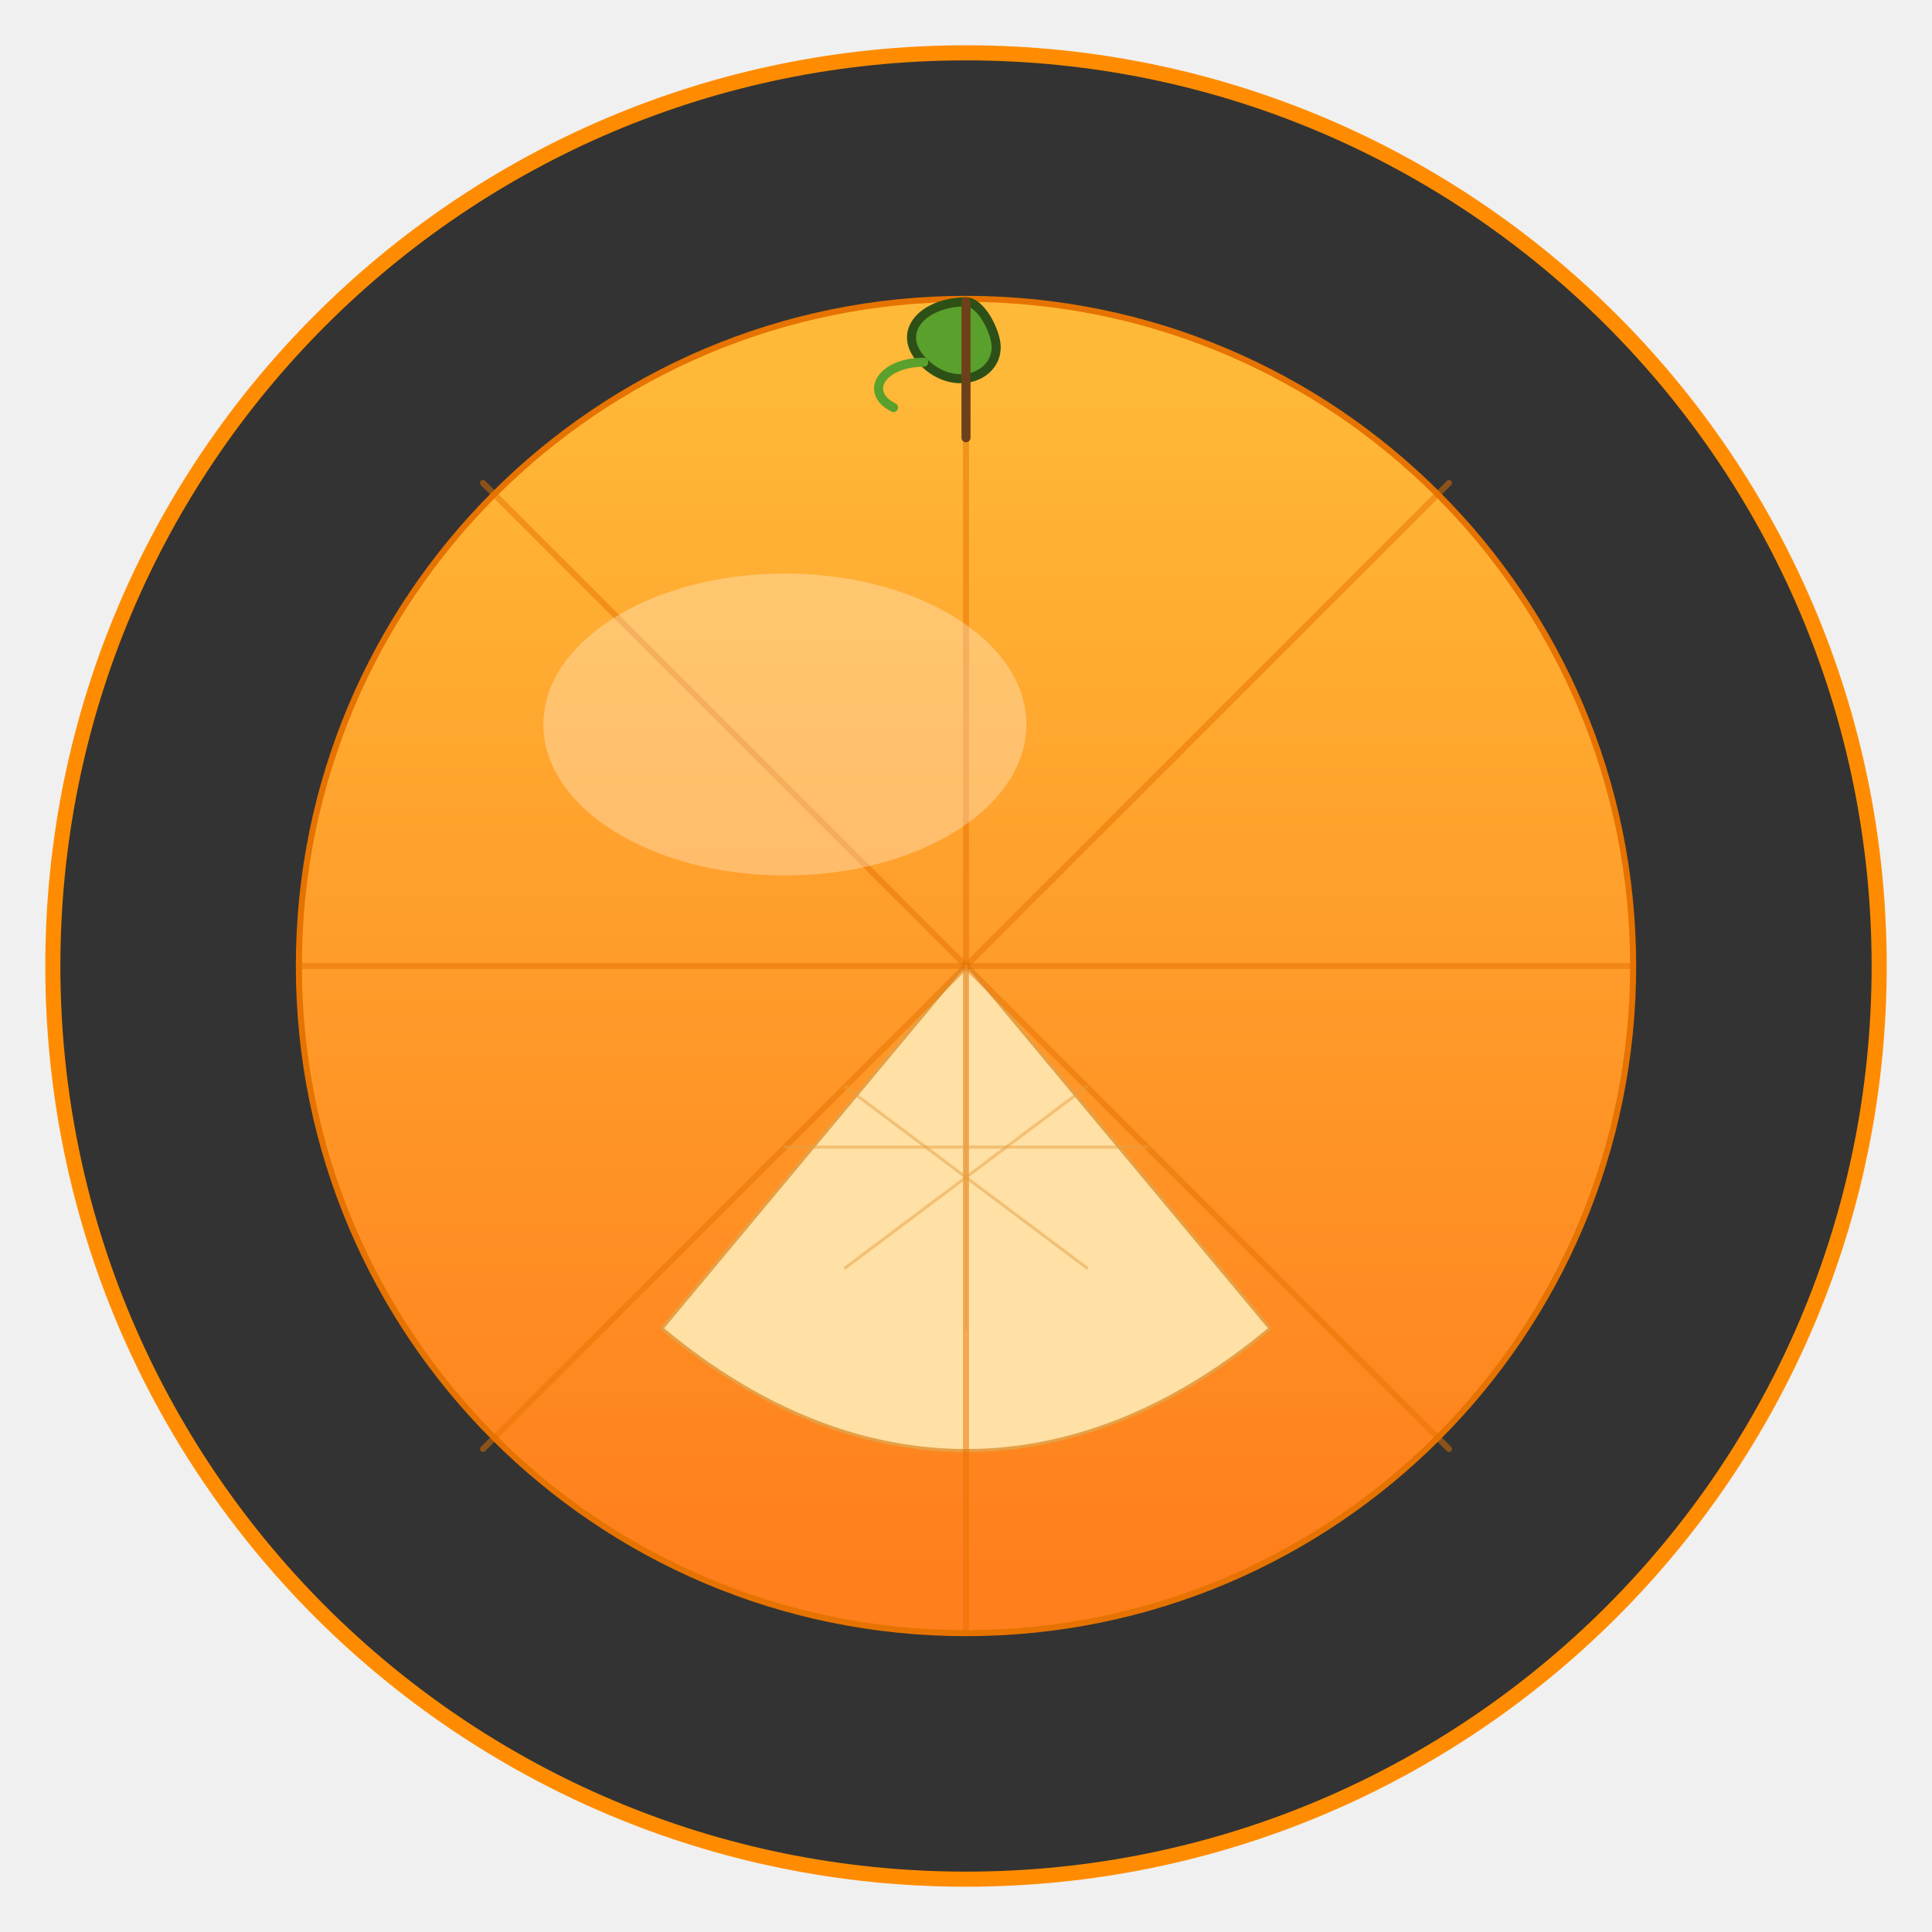
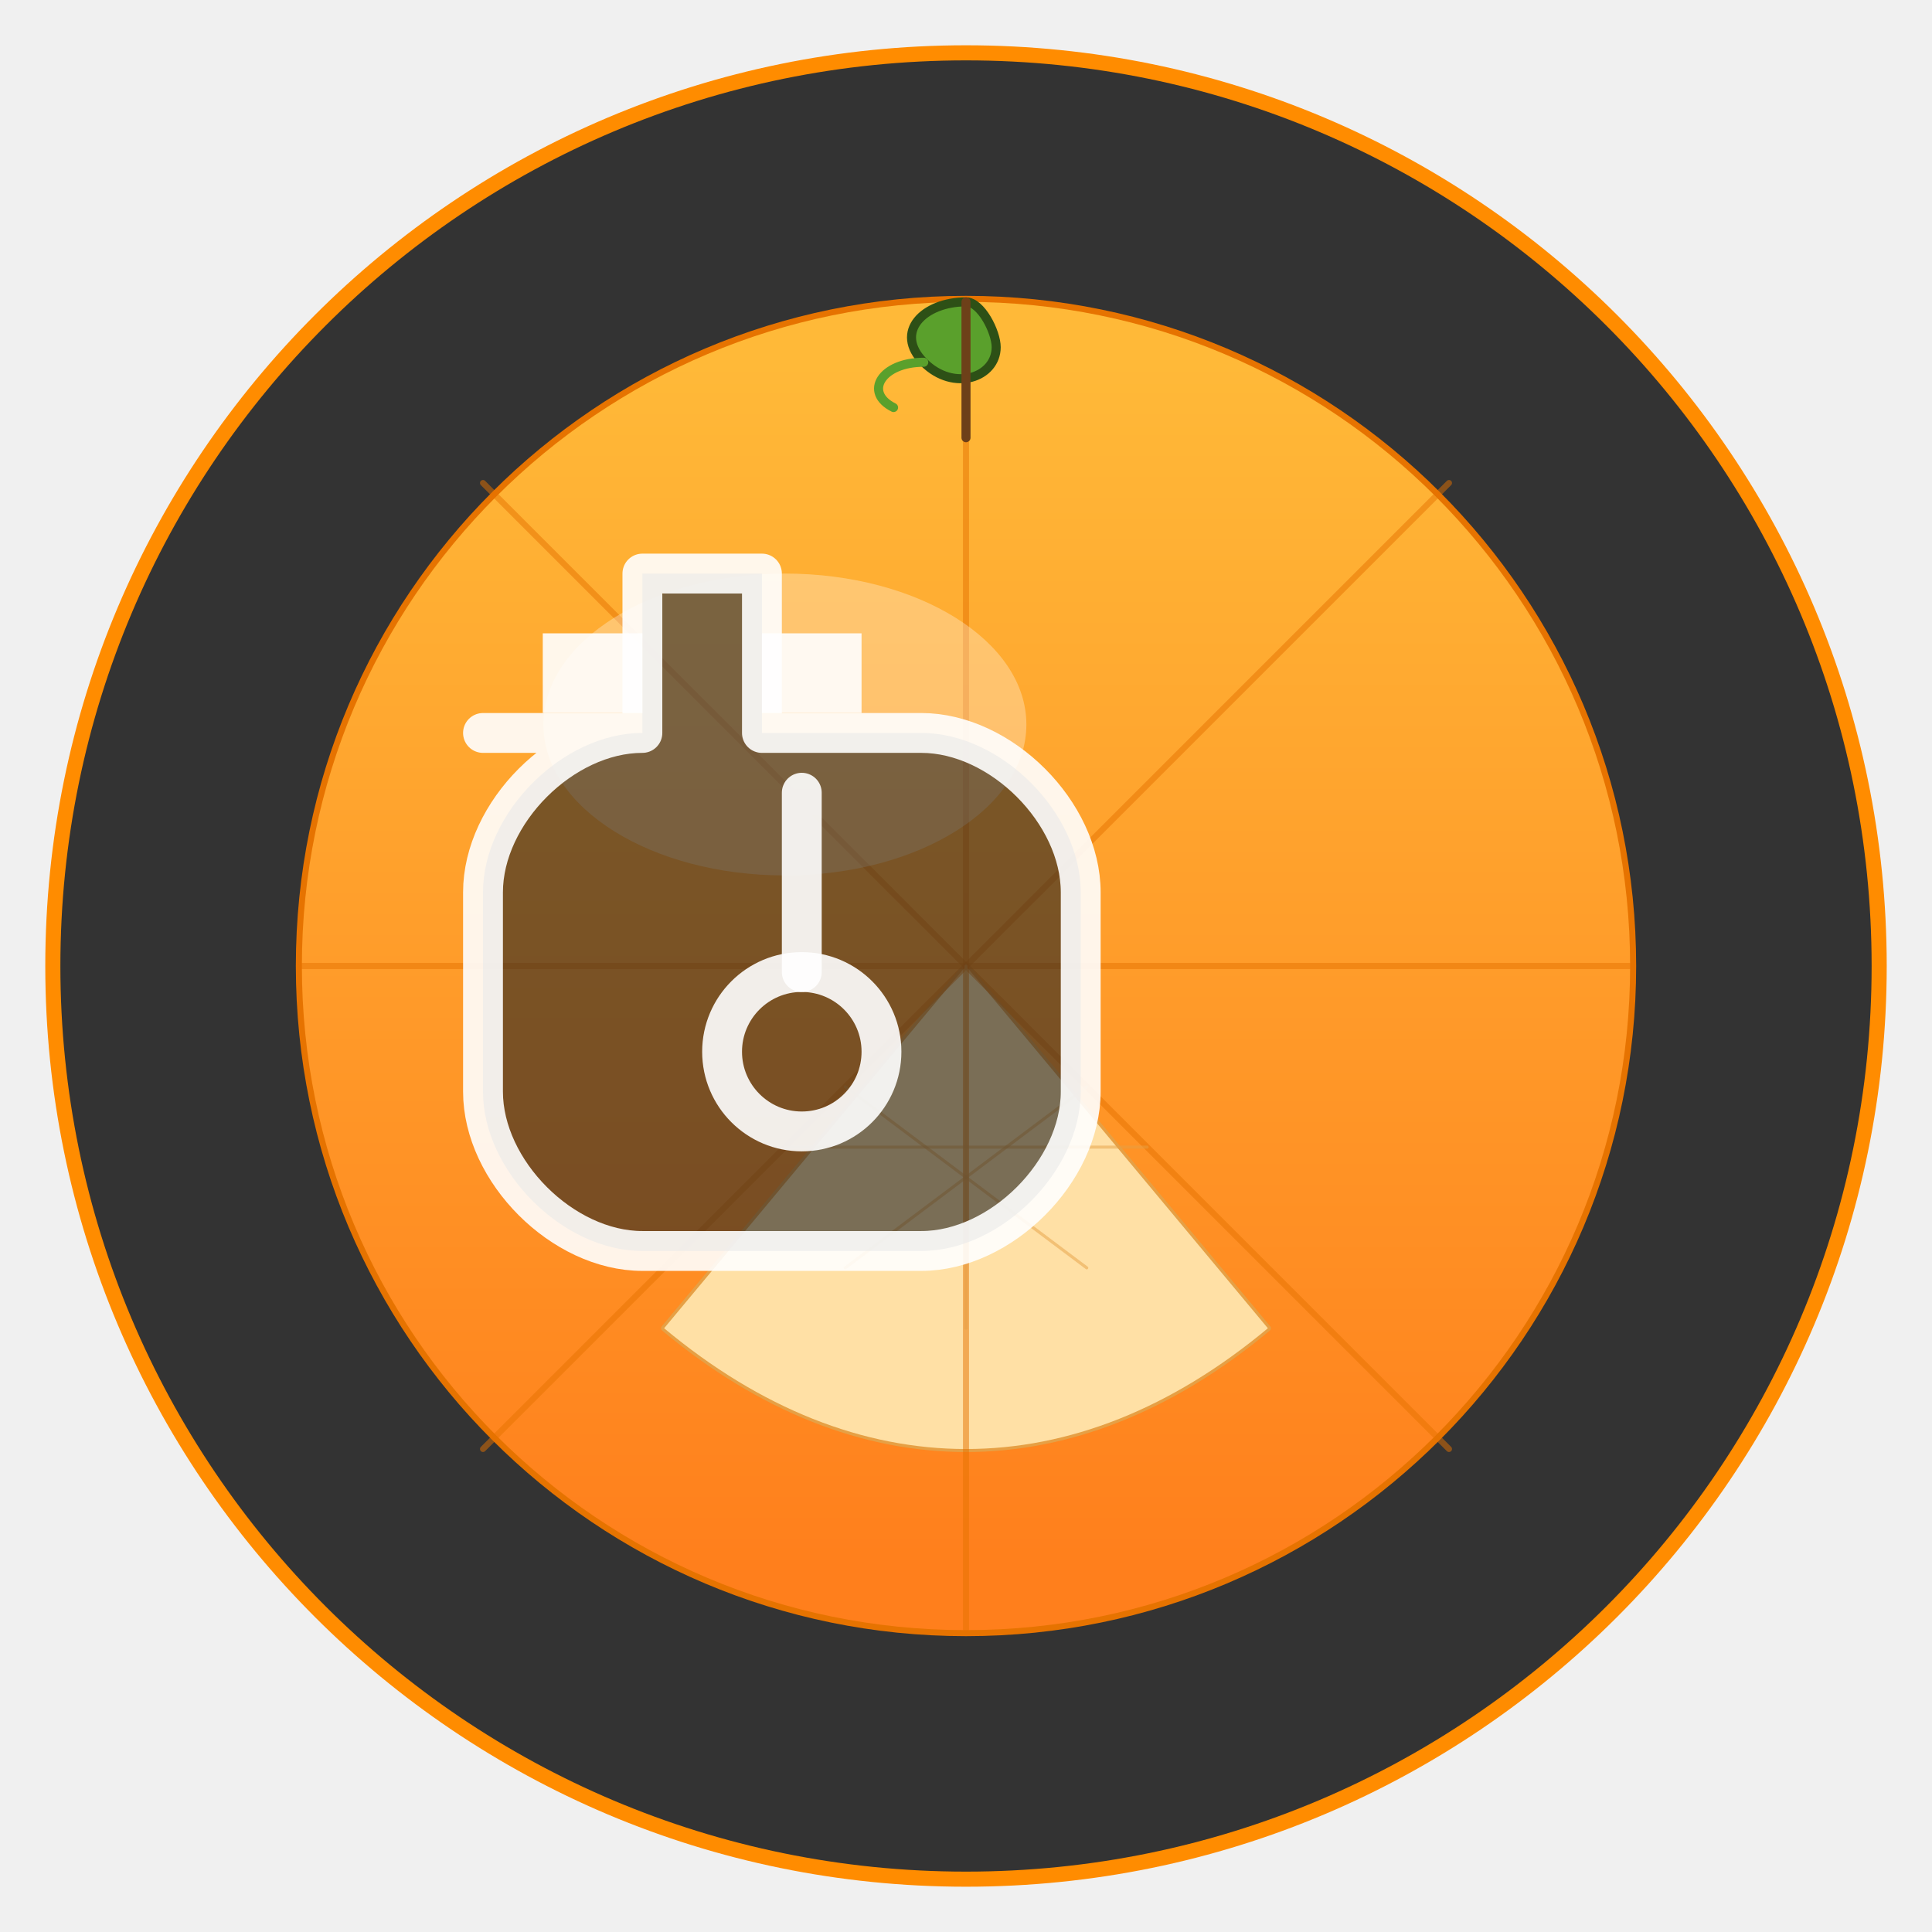
<svg xmlns="http://www.w3.org/2000/svg" width="32" height="32" viewBox="0 0 32 32" version="1.1">
  <defs>
    <linearGradient id="orangeGradient" gradientUnits="userSpaceOnUse" x1="16" y1="6" x2="16" y2="26">
      <stop offset="0%" stop-color="#ffb938" id="stop1" />
      <stop offset="100%" stop-color="#ff7f1c" id="stop2" />
    </linearGradient>
  </defs>
  <g>
    <circle style="fill:#333333;stroke:#ff8c00;stroke-width:0.5;stroke-linecap:round;stroke-linejoin:round;stroke-miterlimit:4;stroke-dasharray:none;paint-order:stroke fill markers" id="path1" cx="16" cy="16" r="15" />
    <circle style="fill:url(#orangeGradient);stroke:#e67300;stroke-width:0.2;stroke-linecap:round;stroke-linejoin:round;stroke-miterlimit:4;stroke-dasharray:none;paint-order:stroke fill markers" id="path2" cx="16" cy="16" r="11" />
    <path style="fill:#ffe0a5;stroke:#e6a045;stroke-width:0.1;stroke-linecap:round;stroke-linejoin:round;stroke-miterlimit:4;stroke-dasharray:none;paint-order:stroke fill markers" d="m 16,16 5,6 c -3.2,2.667 -6.8,2.667 -10,0 z" id="path3" />
    <path style="fill:none;stroke:#e67300;stroke-width:0.1;stroke-linecap:round;stroke-linejoin:round;stroke-miterlimit:4;stroke-dasharray:none;stroke-opacity:0.5" d="m 16,5 v 22" id="path4" />
    <path style="fill:none;stroke:#e67300;stroke-width:0.1;stroke-linecap:round;stroke-linejoin:round;stroke-miterlimit:4;stroke-dasharray:none;stroke-opacity:0.5" d="M 5,16 H 27" id="path5" />
    <path style="fill:none;stroke:#e67300;stroke-width:0.1;stroke-linecap:round;stroke-linejoin:round;stroke-miterlimit:4;stroke-dasharray:none;stroke-opacity:0.5" d="M 8,8 24,24" id="path6" />
    <path style="fill:none;stroke:#e67300;stroke-width:0.1;stroke-linecap:round;stroke-linejoin:round;stroke-miterlimit:4;stroke-dasharray:none;stroke-opacity:0.5" d="M 24,8 8,24" id="path7" />
    <path style="fill:none;stroke:#e6a045;stroke-width:0.05;stroke-linecap:round;stroke-linejoin:round;stroke-miterlimit:4;stroke-dasharray:none;stroke-opacity:0.5" d="m 16,16 v 6" id="path8" />
    <path style="fill:none;stroke:#e6a045;stroke-width:0.05;stroke-linecap:round;stroke-linejoin:round;stroke-miterlimit:4;stroke-dasharray:none;stroke-opacity:0.5" d="m 14,18 4,3" id="path9" />
    <path style="fill:none;stroke:#e6a045;stroke-width:0.05;stroke-linecap:round;stroke-linejoin:round;stroke-miterlimit:4;stroke-dasharray:none;stroke-opacity:0.5" d="m 18,18 -4,3" id="path10" />
    <path style="fill:none;stroke:#e6a045;stroke-width:0.05;stroke-linecap:round;stroke-linejoin:round;stroke-miterlimit:4;stroke-dasharray:none;stroke-opacity:0.5" d="m 13,19 h 6" id="path11" />
    <ellipse style="fill:#ffffff;fill-opacity:0.3;stroke:none;stroke-width:0.1;stroke-linecap:round;stroke-linejoin:round;stroke-miterlimit:4;stroke-dasharray:none;paint-order:stroke fill markers" id="path12" cx="13" cy="12" rx="4" ry="2.5" />
    <path style="fill:#5aa02c;stroke:#2d5016;stroke-width:0.15;stroke-linecap:round;stroke-linejoin:round;stroke-miterlimit:4;stroke-dasharray:none;stroke-opacity:1" d="m 16,5 c -0.7,0 -1.2,0.5 -0.7,1 0.5,0.5 1.2,0.25 1.2,-0.25 C 16.5,5.5 16.25,5 16,5 Z" id="path13" />
    <path style="fill:none;stroke:#5aa02c;stroke-width:0.15;stroke-linecap:round;stroke-linejoin:round;stroke-miterlimit:4;stroke-dasharray:none;stroke-opacity:1" d="m 15.3,6 c -0.7,0 -1,0.5 -0.5,0.75" id="path14" />
    <path style="fill:#8d5524;stroke:#6d4019;stroke-width:0.15;stroke-linecap:round;stroke-linejoin:round;stroke-miterlimit:4;stroke-dasharray:none;stroke-opacity:1" d="M 16,7.25 V 5" id="path15" />
+     <g transform="translate(8, 9.5) scale(0.33)">
+       <path style="fill:#222222;fill-opacity:0.6;stroke:#ffffff;stroke-width:2;stroke-linecap:round;stroke-linejoin:round;stroke-opacity:0.9" d="M 0,8 H 8 V 0 h 6 V 8 h 8 c 4,0 8,4 8,8 v 10 c 0,4 -4,8 -8,8 H 8 c -4,0 -8,-4 -8,-8 V 16 c 0,-4 4,-8 8,-8 z" id="path16" />
+       <rect style="fill:#ffffff;fill-opacity:0.9;stroke:none" width="5" height="4" x="3" y="3" id="rect4" />
+       <rect style="fill:#ffffff;fill-opacity:0.9;stroke:none" width="5" height="4" x="14" y="3" id="rect5" />
+       <circle style="fill:none;stroke:#ffffff;stroke-width:2;stroke-linecap:round;stroke-linejoin:round;stroke-opacity:0.9" cx="16" cy="24" r="4" id="circle2" />
+       <path style="fill:none;stroke:#ffffff;stroke-width:2;stroke-linecap:round;stroke-linejoin:round;stroke-opacity:0.9" d="m 16,20 v -9" id="path17" />
+     </g>
  </g>
</svg>
